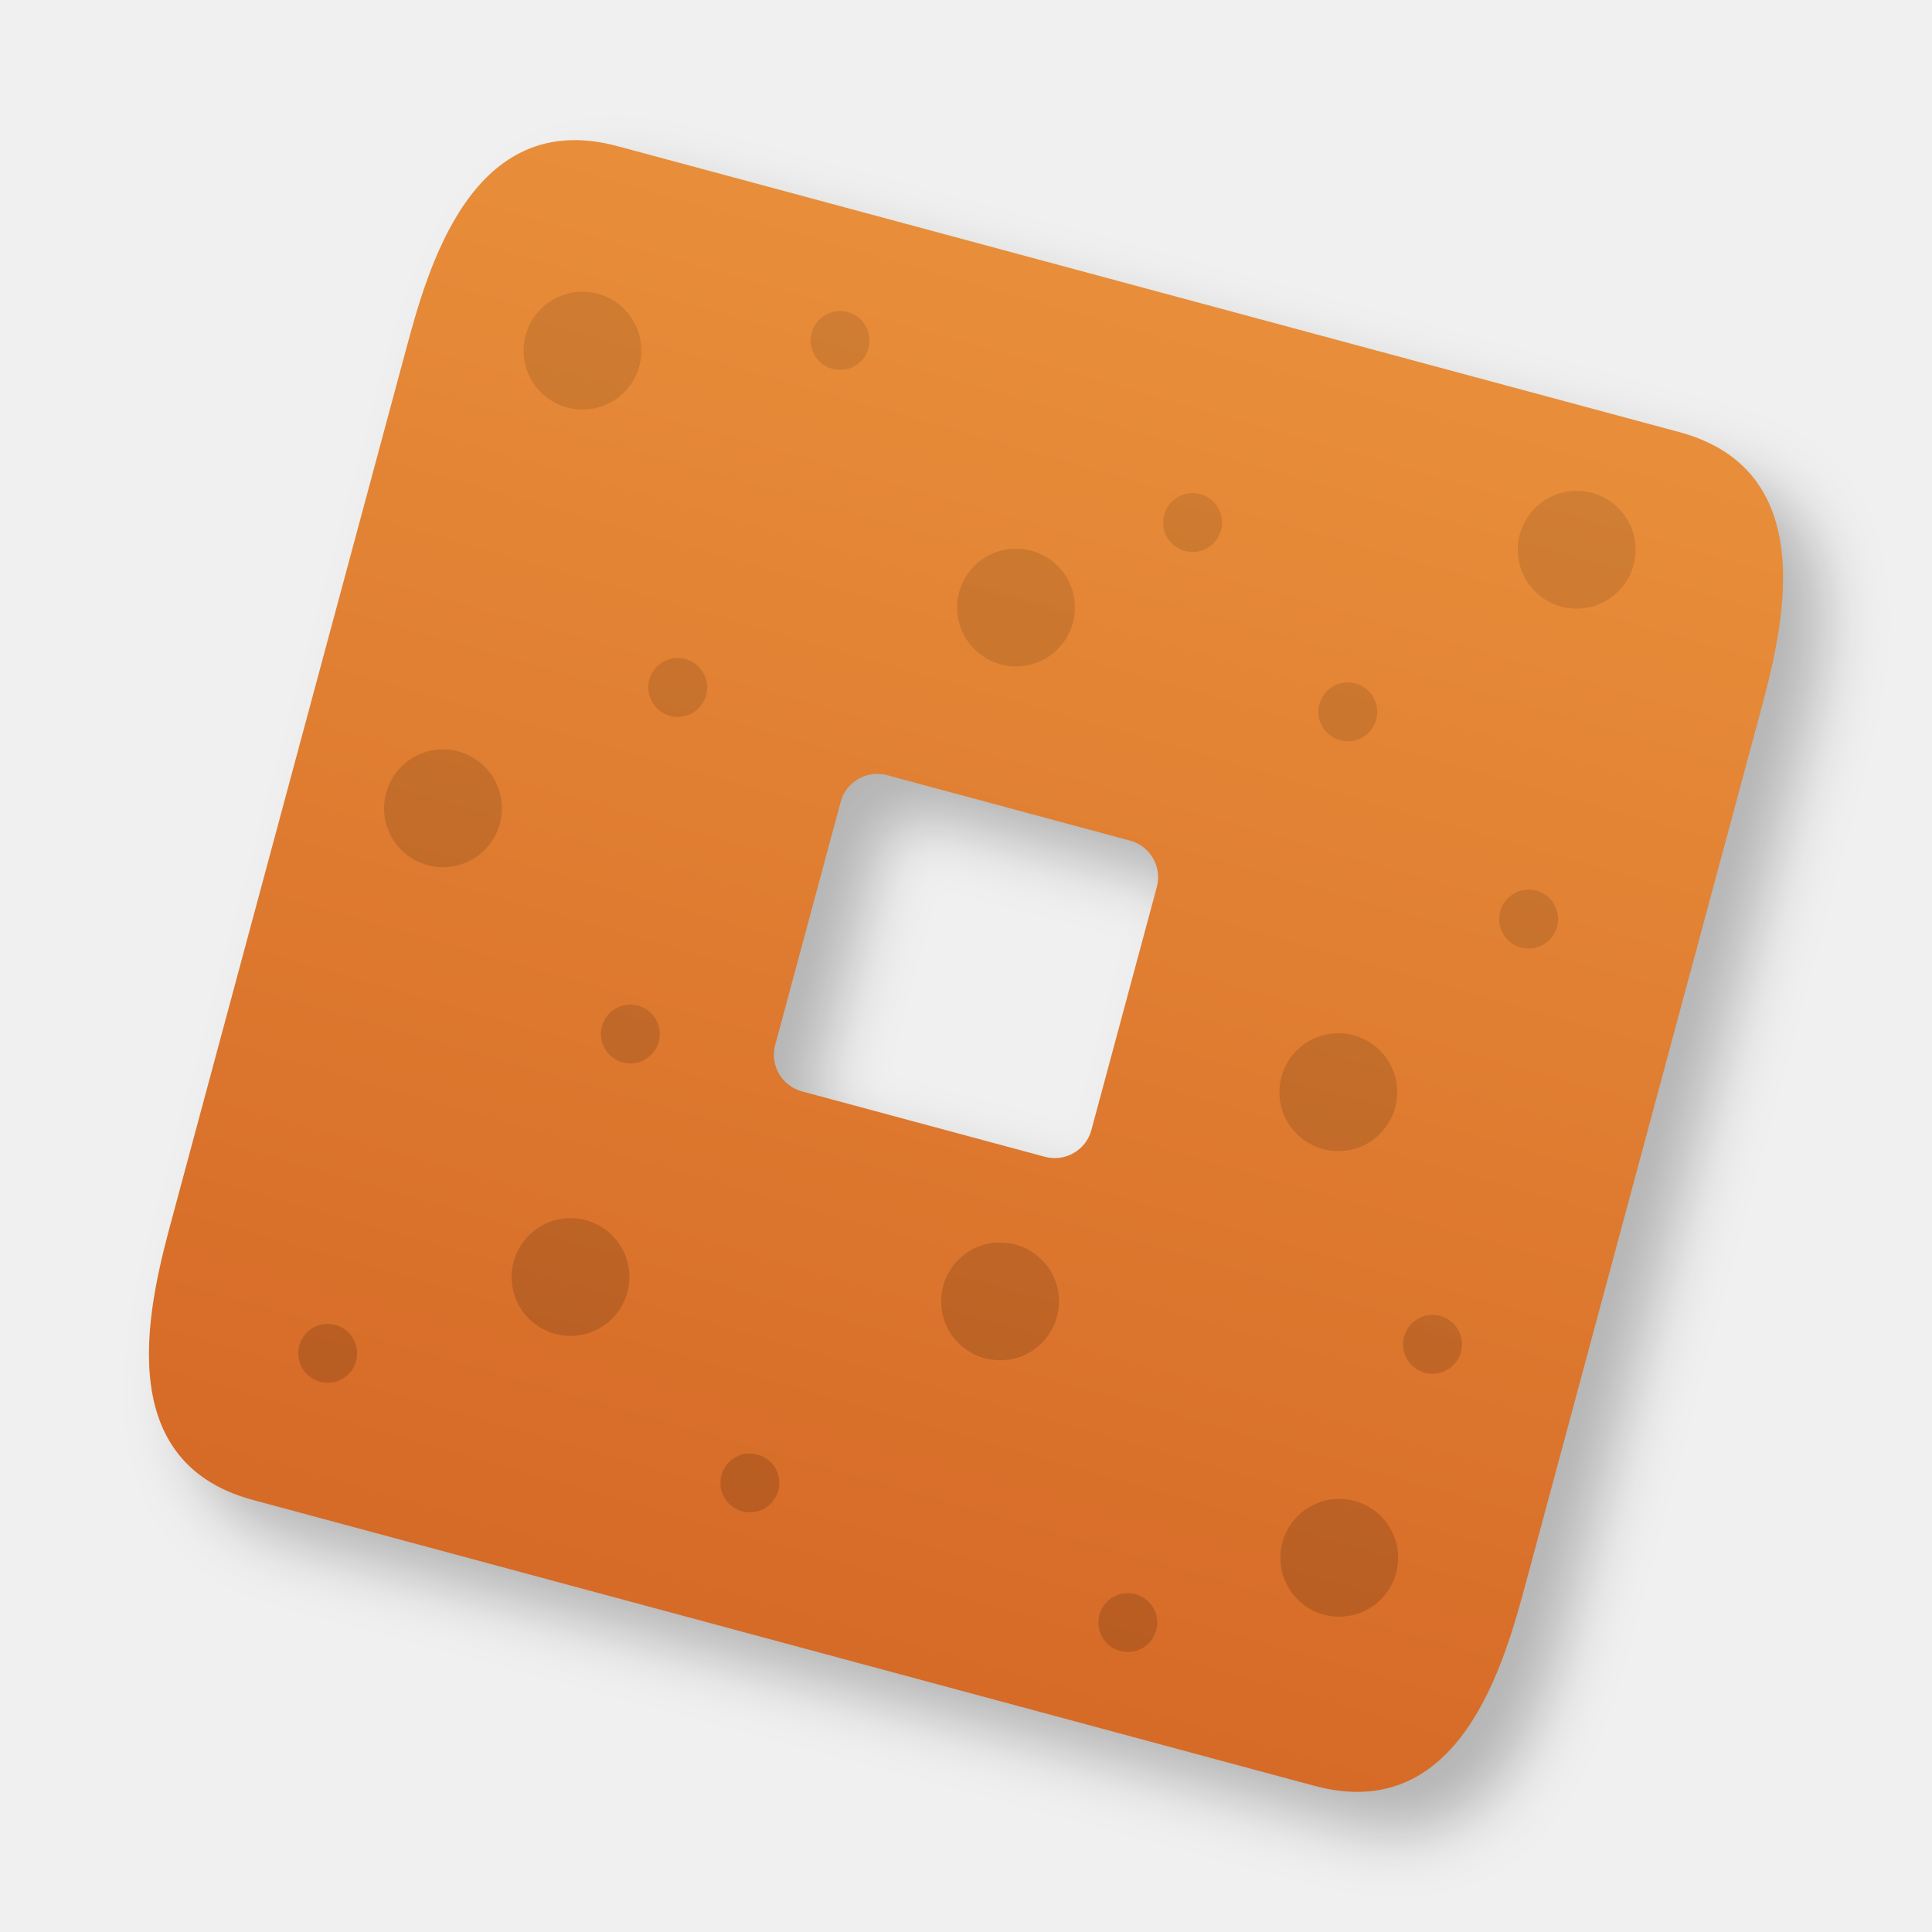
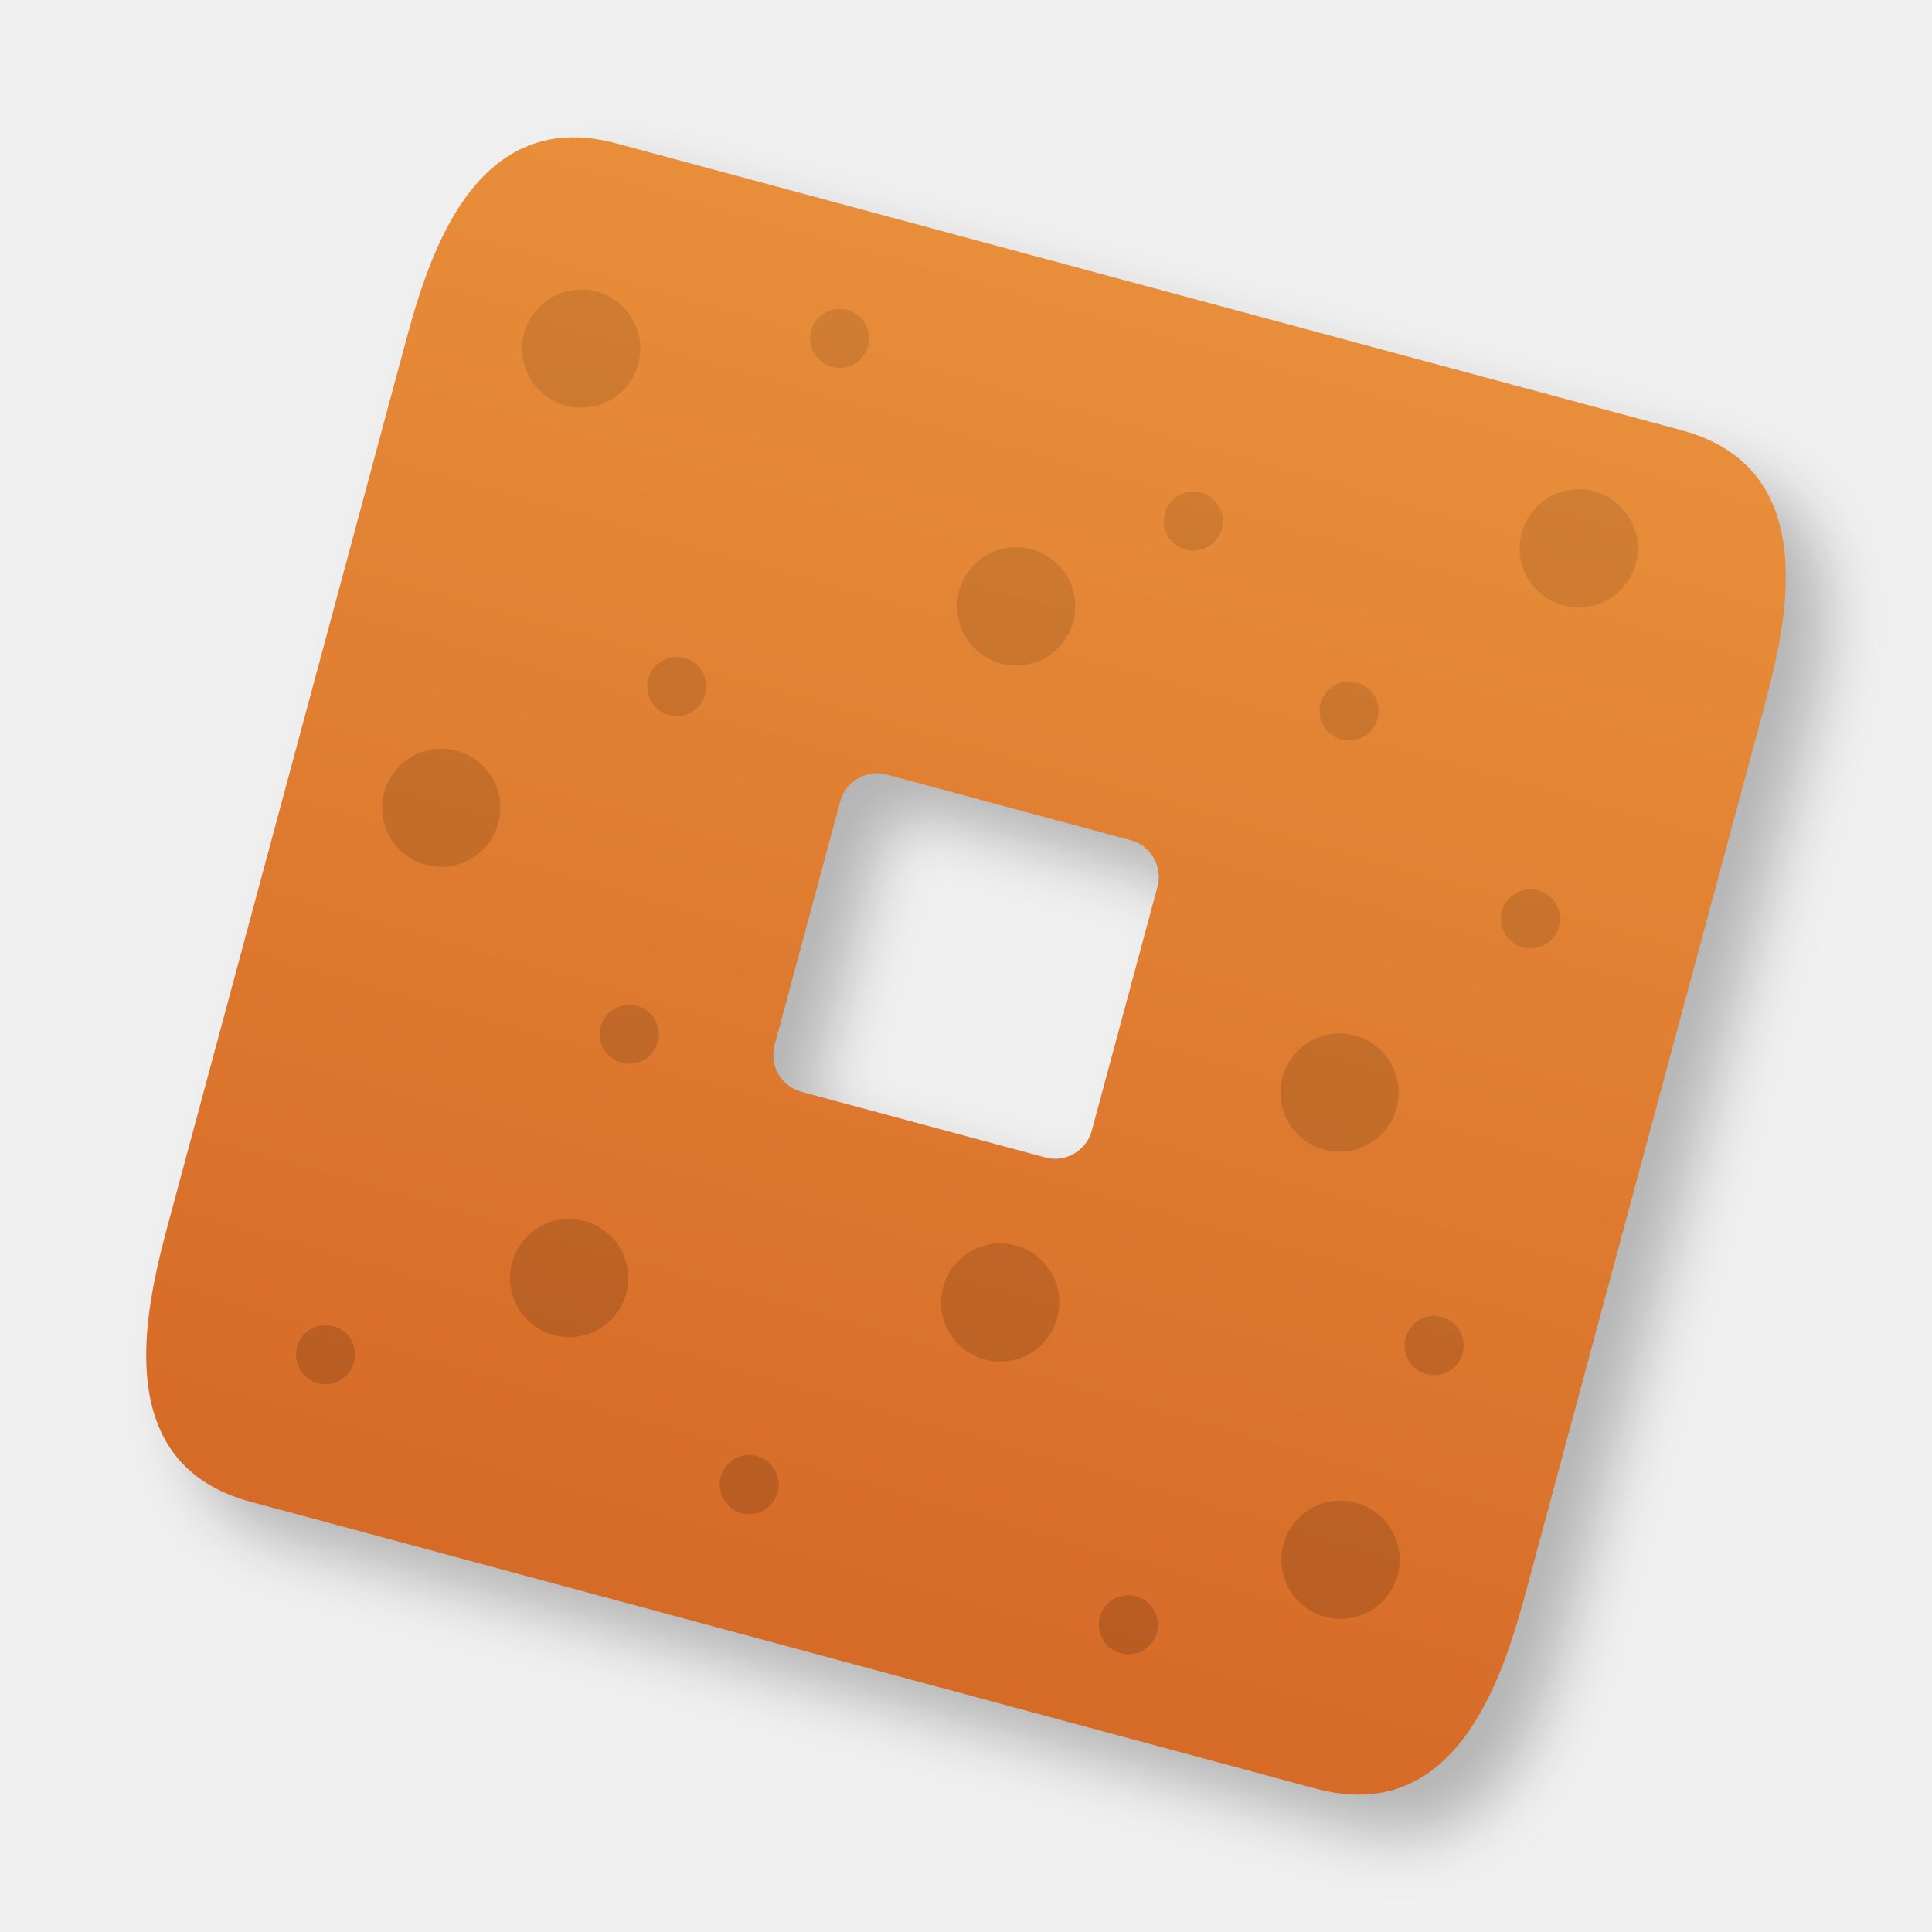
<svg xmlns="http://www.w3.org/2000/svg" xmlns:xlink="http://www.w3.org/1999/xlink" width="380" height="380" overflow="hidden" version="1.1" id="svg31" xml:space="preserve">
  <defs id="defs23">
    <style type="text/css" id="style1">
   
    .fil70 {fill:black}
    .fil0 {fill:#D66A27}
    .fil1 {fill:#D66B27}
    .fil2 {fill:#D66B28}
    .fil3 {fill:#D76B28}
    .fil4 {fill:#D76C28}
    .fil5 {fill:#D76D28}
    .fil6 {fill:#D76D29}
    .fil7 {fill:#D86D29}
    .fil8 {fill:#D86E29}
    .fil9 {fill:#D86F29}
    .fil10 {fill:#D86F2A}
    .fil11 {fill:#D96F2A}
    .fil12 {fill:#D9702A}
    .fil13 {fill:#D9712B}
    .fil14 {fill:#DA712B}
    .fil15 {fill:#DA722B}
    .fil16 {fill:#DA732C}
    .fil17 {fill:#DB732C}
    .fil18 {fill:#DB742C}
    .fil19 {fill:#DB742D}
    .fil20 {fill:#DB752D}
    .fil21 {fill:#DC752D}
    .fil22 {fill:#DC762D}
    .fil23 {fill:#DC762E}
    .fil24 {fill:#DC772E}
    .fil25 {fill:#DD772E}
    .fil26 {fill:#DD782E}
    .fil27 {fill:#DD782F}
    .fil28 {fill:#DD792F}
    .fil29 {fill:#DE792F}
    .fil30 {fill:#DE7A2F}
    .fil31 {fill:#DE7A30}
    .fil32 {fill:#DE7B30}
    .fil33 {fill:#DF7B30}
    .fil34 {fill:#DF7C30}
    .fil35 {fill:#DF7C31}
    .fil36 {fill:#DF7D31}
    .fil37 {fill:#E07D31}
    .fil38 {fill:#E07E31}
    .fil39 {fill:#E07E32}
    .fil40 {fill:#E07F32}
    .fil41 {fill:#E17F32}
    .fil42 {fill:#E18032}
    .fil43 {fill:#E18033}
    .fil44 {fill:#E18133}
    .fil45 {fill:#E28133}
    .fil46 {fill:#E28233}
    .fil47 {fill:#E28234}
    .fil48 {fill:#E28334}
    .fil49 {fill:#E38334}
    .fil50 {fill:#E38434}
    .fil51 {fill:#E38435}
    .fil52 {fill:#E38535}
    .fil53 {fill:#E48535}
    .fil54 {fill:#E48636}
    .fil55 {fill:#E48736}
    .fil56 {fill:#E58736}
    .fil57 {fill:#E58837}
    .fil58 {fill:#E58937}
    .fil59 {fill:#E68937}
    .fil60 {fill:#E68938}
    .fil61 {fill:#E68A38}
    .fil62 {fill:#E68B38}
    .fil63 {fill:#E78B38}
    .fil64 {fill:#E78B39}
    .fil65 {fill:#E78C39}
    .fil66 {fill:#E78D39}
    .fil67 {fill:#E88D39}
    .fil68 {fill:#E88D3A}
    .fil69 {fill:#E88E3A}
   
  </style>
    <mask id="id1">
      <linearGradient id="id2" gradientUnits="userSpaceOnUse" x1="168.322" y1="328.198" x2="248.565" y2="65.791">
        <stop offset="0" style="stop-opacity:0.2; stop-color:white" id="stop1" />
        <stop offset="0.722" style="stop-opacity:0.153; stop-color:white" id="stop2" />
        <stop offset="1" style="stop-opacity:0.102; stop-color:white" id="stop3" />
      </linearGradient>
      <rect style="fill:url(#id2)" x="67.414" y="66.254" width="265.397" height="269.955" id="rect3" />
    </mask>
    <linearGradient id="grad1">
      <stop offset="0%" stop-color="#d66a27" stop-opacity="1" id="stop1-3" />
      <stop offset="100%" stop-color="#e88e3a" stop-opacity="1" id="stop2-6" />
    </linearGradient>
    <style type="text/css" id="style1-5">
   
    .fil70 {fill:black}
    .fil0 {fill:#D66A27}
    .fil1 {fill:#D66B27}
    .fil2 {fill:#D66B28}
    .fil3 {fill:#D76B28}
    .fil4 {fill:#D76C28}
    .fil5 {fill:#D76D28}
    .fil6 {fill:#D76D29}
    .fil7 {fill:#D86D29}
    .fil8 {fill:#D86E29}
    .fil9 {fill:#D86F29}
    .fil10 {fill:#D86F2A}
    .fil11 {fill:#D96F2A}
    .fil12 {fill:#D9702A}
    .fil13 {fill:#D9712B}
    .fil14 {fill:#DA712B}
    .fil15 {fill:#DA722B}
    .fil16 {fill:#DA732C}
    .fil17 {fill:#DB732C}
    .fil18 {fill:#DB742C}
    .fil19 {fill:#DB742D}
    .fil20 {fill:#DB752D}
    .fil21 {fill:#DC752D}
    .fil22 {fill:#DC762D}
    .fil23 {fill:#DC762E}
    .fil24 {fill:#DC772E}
    .fil25 {fill:#DD772E}
    .fil26 {fill:#DD782E}
    .fil27 {fill:#DD782F}
    .fil28 {fill:#DD792F}
    .fil29 {fill:#DE792F}
    .fil30 {fill:#DE7A2F}
    .fil31 {fill:#DE7A30}
    .fil32 {fill:#DE7B30}
    .fil33 {fill:#DF7B30}
    .fil34 {fill:#DF7C30}
    .fil35 {fill:#DF7C31}
    .fil36 {fill:#DF7D31}
    .fil37 {fill:#E07D31}
    .fil38 {fill:#E07E31}
    .fil39 {fill:#E07E32}
    .fil40 {fill:#E07F32}
    .fil41 {fill:#E17F32}
    .fil42 {fill:#E18032}
    .fil43 {fill:#E18033}
    .fil44 {fill:#E18133}
    .fil45 {fill:#E28133}
    .fil46 {fill:#E28233}
    .fil47 {fill:#E28234}
    .fil48 {fill:#E28334}
    .fil49 {fill:#E38334}
    .fil50 {fill:#E38434}
    .fil51 {fill:#E38435}
    .fil52 {fill:#E38535}
    .fil53 {fill:#E48535}
    .fil54 {fill:#E48636}
    .fil55 {fill:#E48736}
    .fil56 {fill:#E58736}
    .fil57 {fill:#E58837}
    .fil58 {fill:#E58937}
    .fil59 {fill:#E68937}
    .fil60 {fill:#E68938}
    .fil61 {fill:#E68A38}
    .fil62 {fill:#E68B38}
    .fil63 {fill:#E78B38}
    .fil64 {fill:#E78B39}
    .fil65 {fill:#E78C39}
    .fil66 {fill:#E78D39}
    .fil67 {fill:#E88D39}
    .fil68 {fill:#E88D3A}
    .fil69 {fill:#E88E3A}
   
  </style>
    <style type="text/css" id="style1-7">
   
    .fil70 {fill:black}
    .fil0 {fill:#D66A27}
    .fil1 {fill:#D66B27}
    .fil2 {fill:#D66B28}
    .fil3 {fill:#D76B28}
    .fil4 {fill:#D76C28}
    .fil5 {fill:#D76D28}
    .fil6 {fill:#D76D29}
    .fil7 {fill:#D86D29}
    .fil8 {fill:#D86E29}
    .fil9 {fill:#D86F29}
    .fil10 {fill:#D86F2A}
    .fil11 {fill:#D96F2A}
    .fil12 {fill:#D9702A}
    .fil13 {fill:#D9712B}
    .fil14 {fill:#DA712B}
    .fil15 {fill:#DA722B}
    .fil16 {fill:#DA732C}
    .fil17 {fill:#DB732C}
    .fil18 {fill:#DB742C}
    .fil19 {fill:#DB742D}
    .fil20 {fill:#DB752D}
    .fil21 {fill:#DC752D}
    .fil22 {fill:#DC762D}
    .fil23 {fill:#DC762E}
    .fil24 {fill:#DC772E}
    .fil25 {fill:#DD772E}
    .fil26 {fill:#DD782E}
    .fil27 {fill:#DD782F}
    .fil28 {fill:#DD792F}
    .fil29 {fill:#DE792F}
    .fil30 {fill:#DE7A2F}
    .fil31 {fill:#DE7A30}
    .fil32 {fill:#DE7B30}
    .fil33 {fill:#DF7B30}
    .fil34 {fill:#DF7C30}
    .fil35 {fill:#DF7C31}
    .fil36 {fill:#DF7D31}
    .fil37 {fill:#E07D31}
    .fil38 {fill:#E07E31}
    .fil39 {fill:#E07E32}
    .fil40 {fill:#E07F32}
    .fil41 {fill:#E17F32}
    .fil42 {fill:#E18032}
    .fil43 {fill:#E18033}
    .fil44 {fill:#E18133}
    .fil45 {fill:#E28133}
    .fil46 {fill:#E28233}
    .fil47 {fill:#E28234}
    .fil48 {fill:#E28334}
    .fil49 {fill:#E38334}
    .fil50 {fill:#E38434}
    .fil51 {fill:#E38435}
    .fil52 {fill:#E38535}
    .fil53 {fill:#E48535}
    .fil54 {fill:#E48636}
    .fil55 {fill:#E48736}
    .fil56 {fill:#E58736}
    .fil57 {fill:#E58837}
    .fil58 {fill:#E58937}
    .fil59 {fill:#E68937}
    .fil60 {fill:#E68938}
    .fil61 {fill:#E68A38}
    .fil62 {fill:#E68B38}
    .fil63 {fill:#E78B38}
    .fil64 {fill:#E78B39}
    .fil65 {fill:#E78C39}
    .fil66 {fill:#E78D39}
    .fil67 {fill:#E88D39}
    .fil68 {fill:#E88D3A}
    .fil69 {fill:#E88E3A}
   
  </style>
    <style type="text/css" id="style1-0">
   
    .fil70 {fill:black}
    .fil0 {fill:#D66A27}
    .fil1 {fill:#D66B27}
    .fil2 {fill:#D66B28}
    .fil3 {fill:#D76B28}
    .fil4 {fill:#D76C28}
    .fil5 {fill:#D76D28}
    .fil6 {fill:#D76D29}
    .fil7 {fill:#D86D29}
    .fil8 {fill:#D86E29}
    .fil9 {fill:#D86F29}
    .fil10 {fill:#D86F2A}
    .fil11 {fill:#D96F2A}
    .fil12 {fill:#D9702A}
    .fil13 {fill:#D9712B}
    .fil14 {fill:#DA712B}
    .fil15 {fill:#DA722B}
    .fil16 {fill:#DA732C}
    .fil17 {fill:#DB732C}
    .fil18 {fill:#DB742C}
    .fil19 {fill:#DB742D}
    .fil20 {fill:#DB752D}
    .fil21 {fill:#DC752D}
    .fil22 {fill:#DC762D}
    .fil23 {fill:#DC762E}
    .fil24 {fill:#DC772E}
    .fil25 {fill:#DD772E}
    .fil26 {fill:#DD782E}
    .fil27 {fill:#DD782F}
    .fil28 {fill:#DD792F}
    .fil29 {fill:#DE792F}
    .fil30 {fill:#DE7A2F}
    .fil31 {fill:#DE7A30}
    .fil32 {fill:#DE7B30}
    .fil33 {fill:#DF7B30}
    .fil34 {fill:#DF7C30}
    .fil35 {fill:#DF7C31}
    .fil36 {fill:#DF7D31}
    .fil37 {fill:#E07D31}
    .fil38 {fill:#E07E31}
    .fil39 {fill:#E07E32}
    .fil40 {fill:#E07F32}
    .fil41 {fill:#E17F32}
    .fil42 {fill:#E18032}
    .fil43 {fill:#E18033}
    .fil44 {fill:#E18133}
    .fil45 {fill:#E28133}
    .fil46 {fill:#E28233}
    .fil47 {fill:#E28234}
    .fil48 {fill:#E28334}
    .fil49 {fill:#E38334}
    .fil50 {fill:#E38434}
    .fil51 {fill:#E38435}
    .fil52 {fill:#E38535}
    .fil53 {fill:#E48535}
    .fil54 {fill:#E48636}
    .fil55 {fill:#E48736}
    .fil56 {fill:#E58736}
    .fil57 {fill:#E58837}
    .fil58 {fill:#E58937}
    .fil59 {fill:#E68937}
    .fil60 {fill:#E68938}
    .fil61 {fill:#E68A38}
    .fil62 {fill:#E68B38}
    .fil63 {fill:#E78B38}
    .fil64 {fill:#E78B39}
    .fil65 {fill:#E78C39}
    .fil66 {fill:#E78D39}
    .fil67 {fill:#E88D39}
    .fil68 {fill:#E88D3A}
    .fil69 {fill:#E88E3A}
   
  </style>
    <style type="text/css" id="style1-3">
   
    .fil70 {fill:black}
    .fil0 {fill:#D66A27}
    .fil1 {fill:#D66B27}
    .fil2 {fill:#D66B28}
    .fil3 {fill:#D76B28}
    .fil4 {fill:#D76C28}
    .fil5 {fill:#D76D28}
    .fil6 {fill:#D76D29}
    .fil7 {fill:#D86D29}
    .fil8 {fill:#D86E29}
    .fil9 {fill:#D86F29}
    .fil10 {fill:#D86F2A}
    .fil11 {fill:#D96F2A}
    .fil12 {fill:#D9702A}
    .fil13 {fill:#D9712B}
    .fil14 {fill:#DA712B}
    .fil15 {fill:#DA722B}
    .fil16 {fill:#DA732C}
    .fil17 {fill:#DB732C}
    .fil18 {fill:#DB742C}
    .fil19 {fill:#DB742D}
    .fil20 {fill:#DB752D}
    .fil21 {fill:#DC752D}
    .fil22 {fill:#DC762D}
    .fil23 {fill:#DC762E}
    .fil24 {fill:#DC772E}
    .fil25 {fill:#DD772E}
    .fil26 {fill:#DD782E}
    .fil27 {fill:#DD782F}
    .fil28 {fill:#DD792F}
    .fil29 {fill:#DE792F}
    .fil30 {fill:#DE7A2F}
    .fil31 {fill:#DE7A30}
    .fil32 {fill:#DE7B30}
    .fil33 {fill:#DF7B30}
    .fil34 {fill:#DF7C30}
    .fil35 {fill:#DF7C31}
    .fil36 {fill:#DF7D31}
    .fil37 {fill:#E07D31}
    .fil38 {fill:#E07E31}
    .fil39 {fill:#E07E32}
    .fil40 {fill:#E07F32}
    .fil41 {fill:#E17F32}
    .fil42 {fill:#E18032}
    .fil43 {fill:#E18033}
    .fil44 {fill:#E18133}
    .fil45 {fill:#E28133}
    .fil46 {fill:#E28233}
    .fil47 {fill:#E28234}
    .fil48 {fill:#E28334}
    .fil49 {fill:#E38334}
    .fil50 {fill:#E38434}
    .fil51 {fill:#E38435}
    .fil52 {fill:#E38535}
    .fil53 {fill:#E48535}
    .fil54 {fill:#E48636}
    .fil55 {fill:#E48736}
    .fil56 {fill:#E58736}
    .fil57 {fill:#E58837}
    .fil58 {fill:#E58937}
    .fil59 {fill:#E68937}
    .fil60 {fill:#E68938}
    .fil61 {fill:#E68A38}
    .fil62 {fill:#E68B38}
    .fil63 {fill:#E78B38}
    .fil64 {fill:#E78B39}
    .fil65 {fill:#E78C39}
    .fil66 {fill:#E78D39}
    .fil67 {fill:#E88D39}
    .fil68 {fill:#E88D3A}
    .fil69 {fill:#E88E3A}
   
  </style>
    <linearGradient xlink:href="#grad1" id="linearGradient6" x1="110.233" y1="319.878" x2="186.565" y2="52.499" gradientUnits="userSpaceOnUse" />
    <linearGradient id="linearGradient11">
      <stop style="stop-color:#000000;stop-opacity:0.15;" offset="0" id="stop10" />
      <stop style="stop-color:#000000;stop-opacity:0.095;" offset="1" id="stop11-9" />
    </linearGradient>
    <style type="text/css" id="style1-59">
   
    .fil70 {fill:black}
    .fil0 {fill:#D66A27}
    .fil1 {fill:#D66B27}
    .fil2 {fill:#D66B28}
    .fil3 {fill:#D76B28}
    .fil4 {fill:#D76C28}
    .fil5 {fill:#D76D28}
    .fil6 {fill:#D76D29}
    .fil7 {fill:#D86D29}
    .fil8 {fill:#D86E29}
    .fil9 {fill:#D86F29}
    .fil10 {fill:#D86F2A}
    .fil11 {fill:#D96F2A}
    .fil12 {fill:#D9702A}
    .fil13 {fill:#D9712B}
    .fil14 {fill:#DA712B}
    .fil15 {fill:#DA722B}
    .fil16 {fill:#DA732C}
    .fil17 {fill:#DB732C}
    .fil18 {fill:#DB742C}
    .fil19 {fill:#DB742D}
    .fil20 {fill:#DB752D}
    .fil21 {fill:#DC752D}
    .fil22 {fill:#DC762D}
    .fil23 {fill:#DC762E}
    .fil24 {fill:#DC772E}
    .fil25 {fill:#DD772E}
    .fil26 {fill:#DD782E}
    .fil27 {fill:#DD782F}
    .fil28 {fill:#DD792F}
    .fil29 {fill:#DE792F}
    .fil30 {fill:#DE7A2F}
    .fil31 {fill:#DE7A30}
    .fil32 {fill:#DE7B30}
    .fil33 {fill:#DF7B30}
    .fil34 {fill:#DF7C30}
    .fil35 {fill:#DF7C31}
    .fil36 {fill:#DF7D31}
    .fil37 {fill:#E07D31}
    .fil38 {fill:#E07E31}
    .fil39 {fill:#E07E32}
    .fil40 {fill:#E07F32}
    .fil41 {fill:#E17F32}
    .fil42 {fill:#E18032}
    .fil43 {fill:#E18033}
    .fil44 {fill:#E18133}
    .fil45 {fill:#E28133}
    .fil46 {fill:#E28233}
    .fil47 {fill:#E28234}
    .fil48 {fill:#E28334}
    .fil49 {fill:#E38334}
    .fil50 {fill:#E38434}
    .fil51 {fill:#E38435}
    .fil52 {fill:#E38535}
    .fil53 {fill:#E48535}
    .fil54 {fill:#E48636}
    .fil55 {fill:#E48736}
    .fil56 {fill:#E58736}
    .fil57 {fill:#E58837}
    .fil58 {fill:#E58937}
    .fil59 {fill:#E68937}
    .fil60 {fill:#E68938}
    .fil61 {fill:#E68A38}
    .fil62 {fill:#E68B38}
    .fil63 {fill:#E78B38}
    .fil64 {fill:#E78B39}
    .fil65 {fill:#E78C39}
    .fil66 {fill:#E78D39}
    .fil67 {fill:#E88D39}
    .fil68 {fill:#E88D3A}
    .fil69 {fill:#E88E3A}
   
  </style>
    <linearGradient xlink:href="#linearGradient11" id="linearGradient10" x1="163.782" y1="334.299" x2="235.578" y2="66.353" gradientUnits="userSpaceOnUse" />
    <filter style="color-interpolation-filters:sRGB" id="filter42" x="-0.044" y="-0.044" width="1.114" height="1.112">
      <feFlood result="flood" in="SourceGraphic" flood-opacity="0.251" flood-color="rgb(0,0,0)" id="feFlood41" />
      <feGaussianBlur result="blur" in="SourceGraphic" stdDeviation="6" id="feGaussianBlur41" />
      <feOffset result="offset" in="blur" dx="8" dy="8" id="feOffset41" />
      <feComposite result="comp1" operator="in" in="flood" in2="offset" id="feComposite41" />
      <feComposite result="comp2" operator="over" in="SourceGraphic" in2="comp1" id="feComposite42" />
    </filter>
  </defs>
  <style type="text/css" id="style301">
	.st0{fill:#FFFFFF;}
</style>
-   <g style="clip-rule:evenodd;display:inline;fill-rule:evenodd;filter:url(#filter42);image-rendering:optimizeQuality;shape-rendering:geometricPrecision;text-rendering:geometricPrecision" id="g7" transform="matrix(0.9918561,0,0,0.9918561,-8.304498,-8.437955)">
+   <g style="clip-rule:evenodd;display:inline;fill-rule:evenodd;filter:url(#filter42);image-rendering:optimizeQuality;shape-rendering:geometricPrecision;text-rendering:geometricPrecision" id="g7" transform="matrix(0.9951832,0,0,0.9951832,-8.969706,-9.103606)">
    <g id="g1" style="clip-rule:evenodd;fill-rule:evenodd;image-rendering:optimizeQuality;shape-rendering:geometricPrecision;text-rendering:geometricPrecision">
      <path d="M 42.553,249.869 88.849,77.964 C 93.14,62.032 101.852,29.685 130.82,37.486 l 210.528,56.698 c 28.968,7.801 20.256,40.15 15.965,56.081 l -46.297,171.904 c -4.29,15.931 -13.002,48.28 -41.97,40.478 L 58.518,305.95 C 29.55,298.149 38.262,265.801 42.553,249.869 Z M 162.091,215.732 175.076,167.517 c 1.073,-3.983 5.209,-6.364 9.192,-5.292 l 48.215,12.985 c 3.983,1.073 6.364,5.209 5.292,9.192 l -12.985,48.215 c -1.073,3.983 -5.209,6.364 -9.192,5.292 l -48.215,-12.985 c -3.983,-1.073 -6.364,-5.209 -5.292,-9.192 z" id="path1-7" style="fill:url(#linearGradient6);fill-opacity:1" />
      <path class="fil70" style="display:inline;fill:url(#linearGradient10);fill-opacity:1" d="m 121.503,250.066 c 6.451,0 11.68,5.229 11.68,11.68 0,6.451 -5.229,11.68 -11.68,11.68 -6.451,0 -11.68,-5.229 -11.68,-11.68 0,-6.451 5.229,-11.68 11.68,-11.68 z m 152.445,55.677 c 6.451,0 11.68,5.229 11.68,11.68 0,6.451 -5.229,11.68 -11.68,11.68 -6.451,0 -11.68,-5.229 -11.68,-11.68 0,-6.451 5.229,-11.68 11.68,-11.68 z M 96.219,157.118 c 6.451,0 11.68,5.229 11.68,11.68 0,6.451 -5.229,11.68 -11.68,11.68 -6.451,0 -11.68,-5.229 -11.68,-11.68 0,-6.451 5.229,-11.68 11.68,-11.68 z m 113.635,-39.809 c 6.451,0 11.68,5.229 11.68,11.68 0,6.451 -5.229,11.68 -11.68,11.68 -6.451,0 -11.68,-5.229 -11.68,-11.68 0,-6.451 5.229,-11.68 11.68,-11.68 z m 111.176,-11.466 c 6.451,0 11.68,5.229 11.68,11.68 0,6.451 -5.229,11.68 -11.68,11.68 -6.451,0 -11.68,-5.229 -11.68,-11.68 0,-6.451 5.229,-11.68 11.68,-11.68 z m -47.27,107.564 c 6.451,0 11.68,5.229 11.68,11.68 0,6.451 -5.229,11.68 -11.68,11.68 -6.451,0 -11.68,-5.229 -11.68,-11.68 0,-6.451 5.229,-11.68 11.68,-11.68 z M 123.883,66.353 c 6.451,0 11.68,5.229 11.68,11.68 0,6.451 -5.229,11.68 -11.68,11.68 -6.451,0 -11.68,-5.229 -11.68,-11.68 0,-6.451 5.229,-11.68 11.68,-11.68 z m 108.139,258.075 c 3.225,0 5.84,2.615 5.84,5.84 0,3.225 -2.615,5.84 -5.84,5.84 -3.225,0 -5.84,-2.615 -5.84,-5.84 0,-3.225 2.615,-5.84 5.84,-5.84 z M 311.5,184.921 c 3.225,0 5.84,2.615 5.84,5.84 0,3.225 -2.615,5.84 -5.84,5.84 -3.225,0 -5.84,-2.615 -5.84,-5.84 0,-3.225 2.615,-5.84 5.84,-5.84 z m -168.73,-45.927 c 3.225,0 5.84,2.615 5.84,5.84 0,3.225 -2.615,5.84 -5.84,5.84 -3.225,0 -5.84,-2.615 -5.84,-5.84 0,-3.225 2.615,-5.84 5.84,-5.84 z m 14.306,157.737 c 3.225,0 5.84,2.615 5.84,5.84 0,3.225 -2.615,5.84 -5.84,5.84 -3.225,0 -5.84,-2.615 -5.84,-5.84 0,-3.225 2.615,-5.84 5.84,-5.84 z m -23.701,-89.018 c 3.225,0 5.84,2.615 5.84,5.84 0,3.225 -2.615,5.84 -5.84,5.84 -3.225,0 -5.84,-2.615 -5.84,-5.84 0,-3.225 2.615,-5.84 5.84,-5.84 z M 244.863,106.289 c 3.225,0 5.84,2.615 5.84,5.84 0,3.225 -2.615,5.84 -5.84,5.84 -3.225,0 -5.84,-2.615 -5.84,-5.84 0,-3.225 2.615,-5.84 5.84,-5.84 z M 174.966,70.184 c 3.225,0 5.84,2.615 5.84,5.84 0,3.225 -2.615,5.84 -5.84,5.84 -3.225,0 -5.84,-2.615 -5.84,-5.84 0,-3.225 2.615,-5.84 5.84,-5.84 z M 73.354,271.037 c 3.225,0 5.84,2.615 5.84,5.84 0,3.225 -2.615,5.84 -5.84,5.84 -3.225,0 -5.84,-2.615 -5.84,-5.84 0,-3.225 2.615,-5.84 5.84,-5.84 z M 275.646,143.83 c 3.225,0 5.84,2.615 5.84,5.84 0,3.225 -2.615,5.84 -5.84,5.84 -3.225,0 -5.84,-2.615 -5.84,-5.84 0,-3.225 2.615,-5.84 5.84,-5.84 z m 16.798,125.421 c 3.225,0 5.84,2.615 5.84,5.84 0,3.225 -2.615,5.84 -5.84,5.84 -3.225,0 -5.84,-2.615 -5.84,-5.84 0,-3.225 2.615,-5.84 5.84,-5.84 z m -85.755,-14.354 c 6.451,0 11.68,5.229 11.68,11.68 0,6.451 -5.229,11.68 -11.68,11.68 -6.451,0 -11.68,-5.229 -11.68,-11.68 0,-6.451 5.229,-11.68 11.68,-11.68 z" mask="none" id="path4" />
    </g>
  </g>
</svg>
